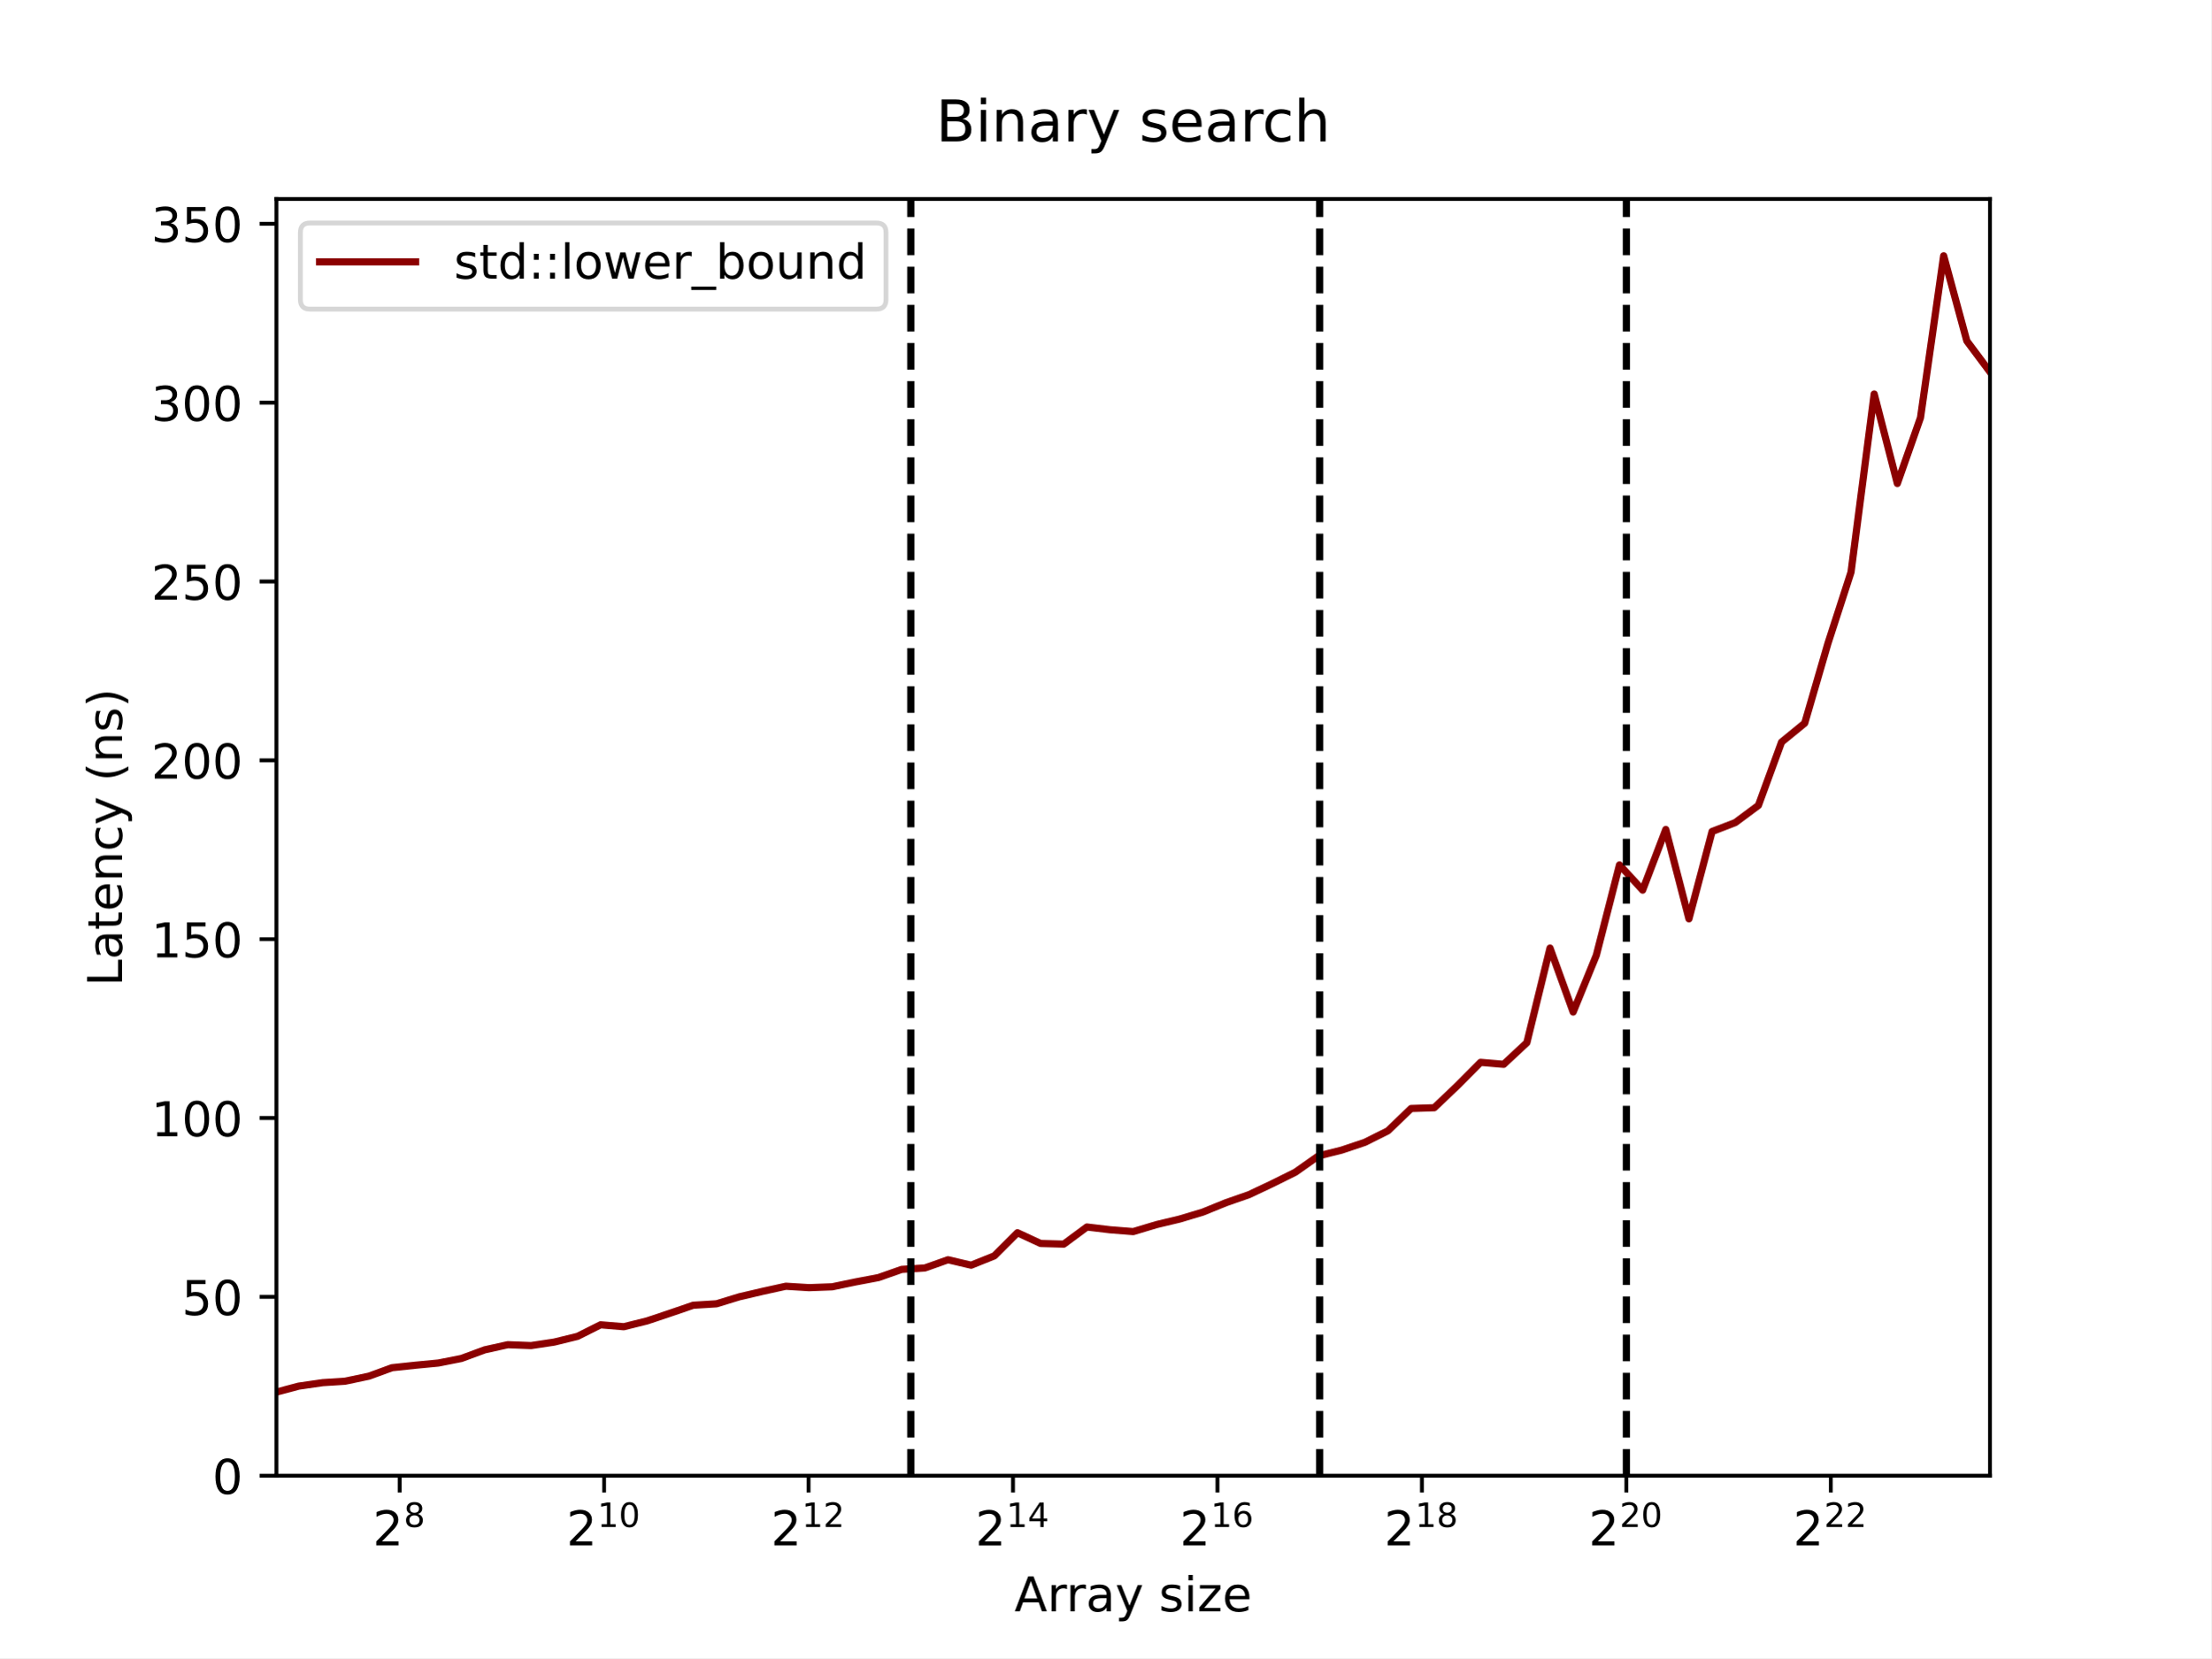
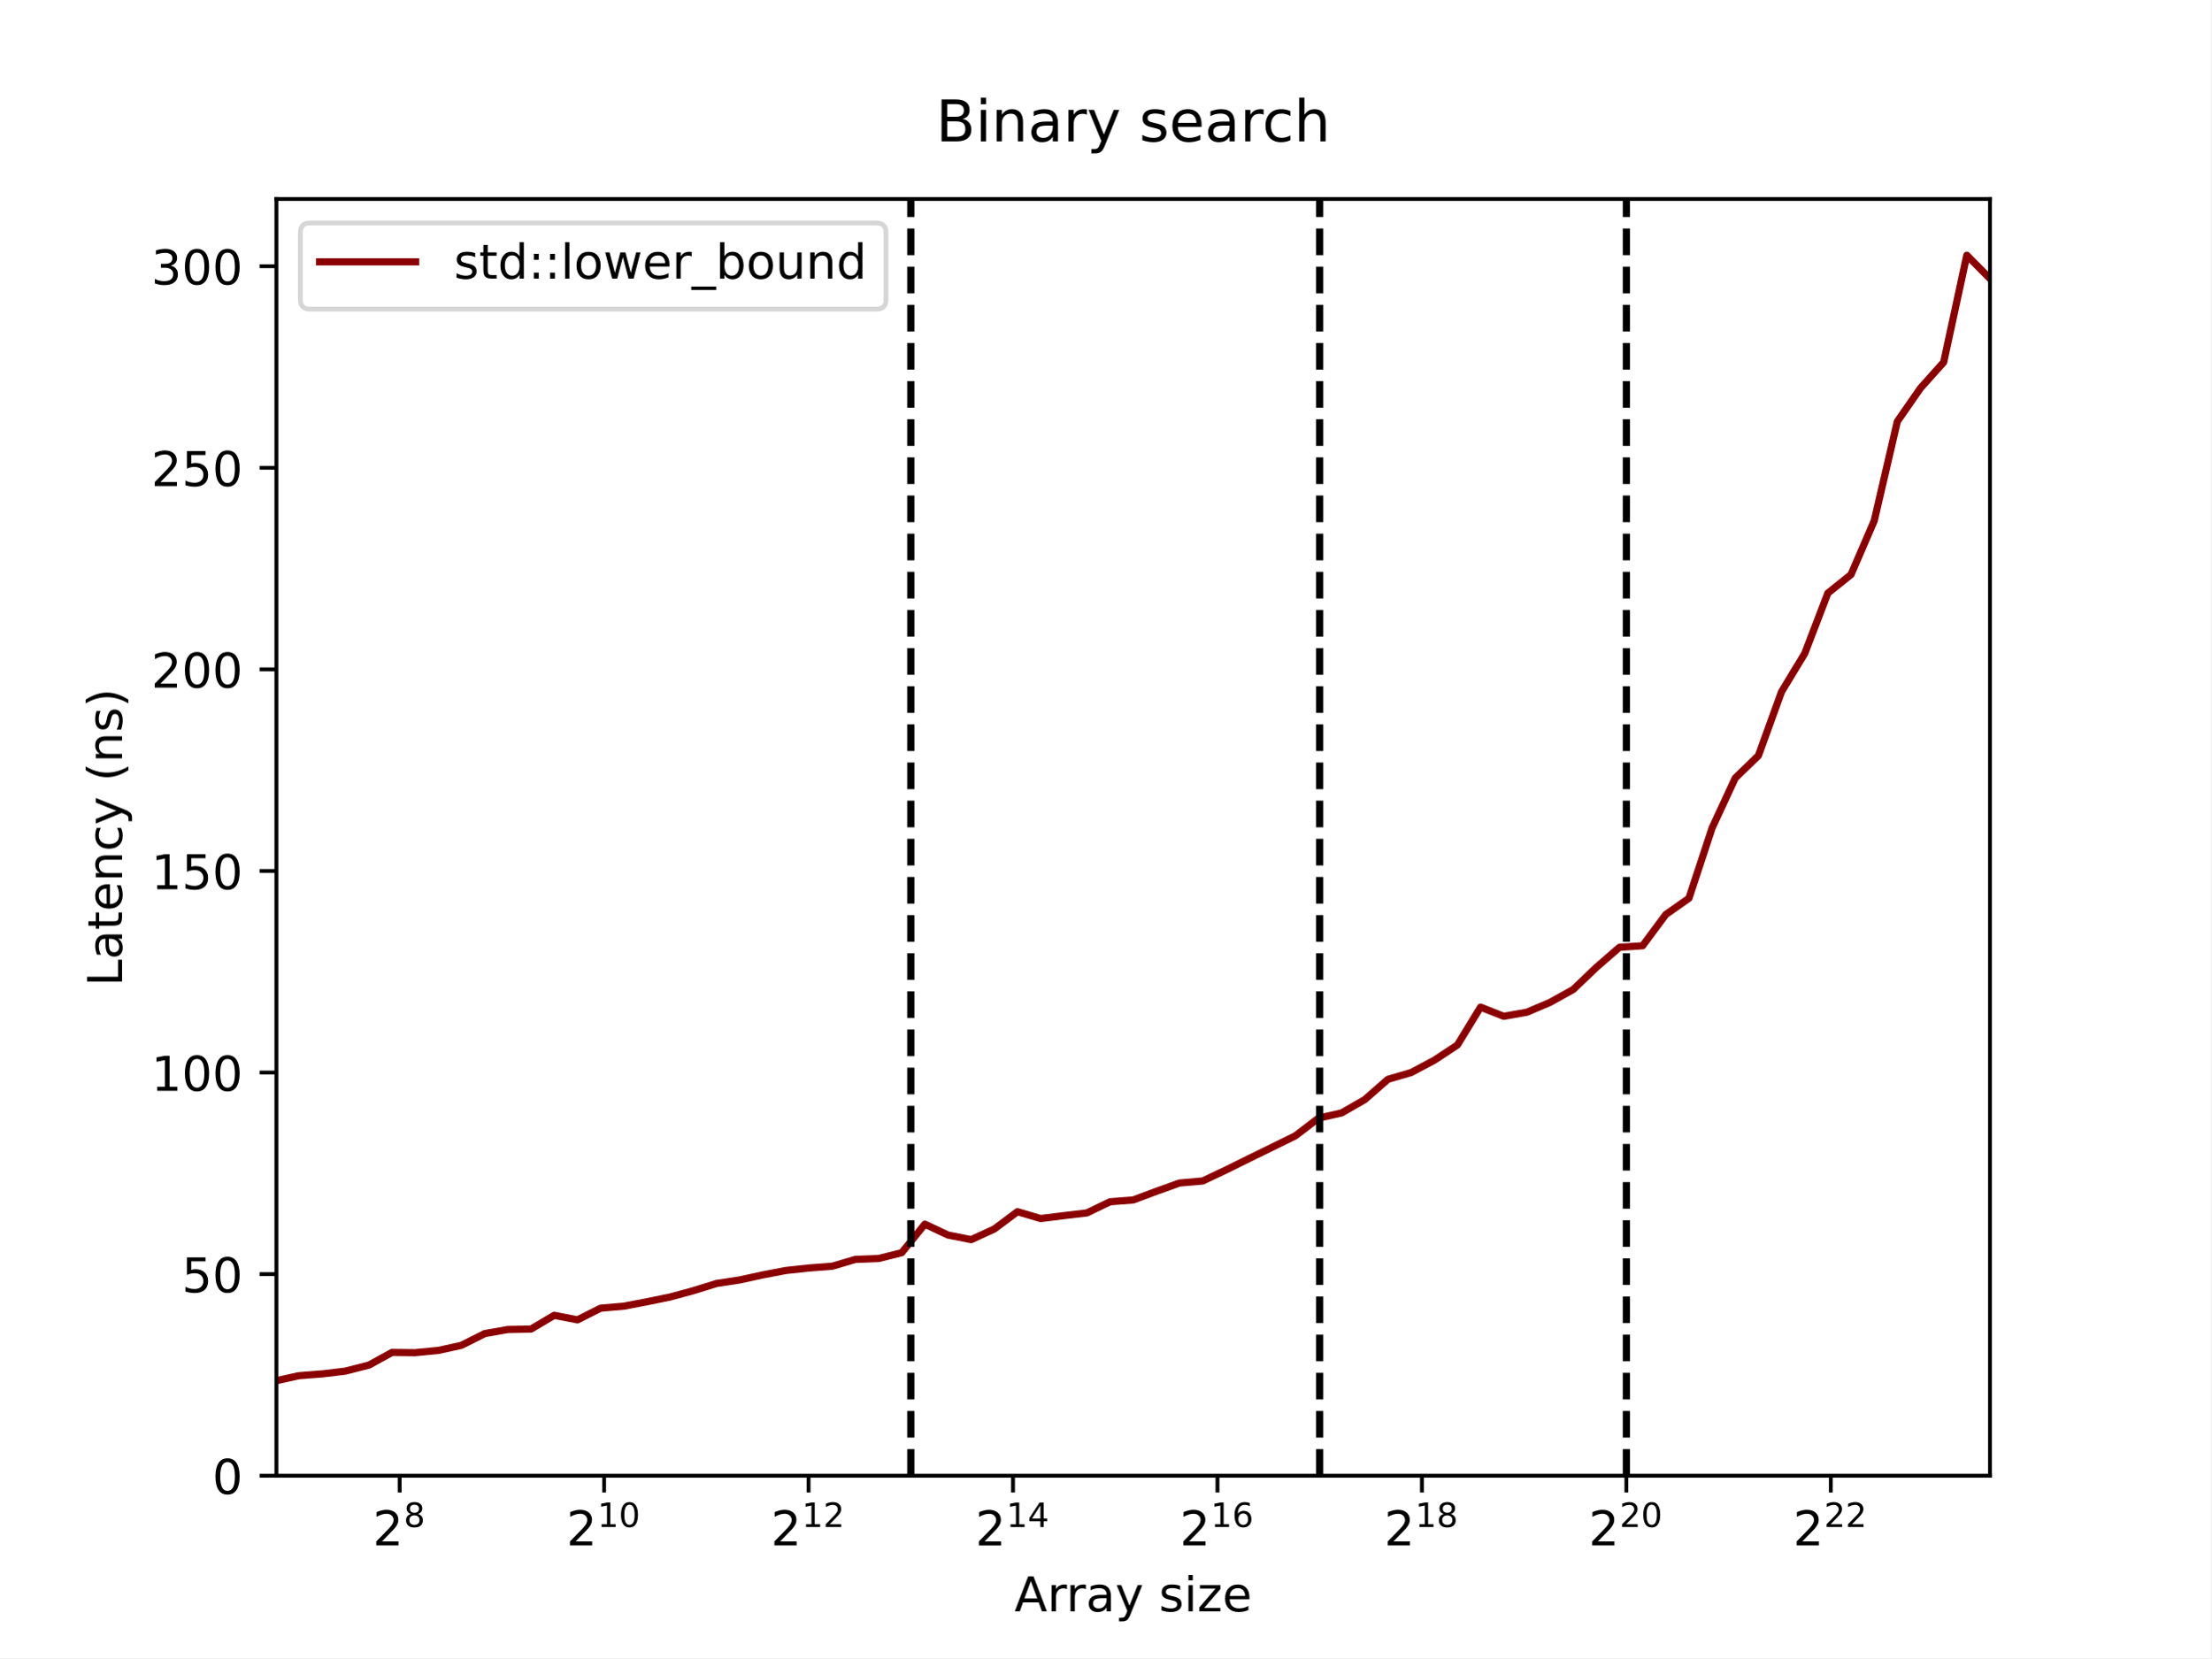
<svg xmlns="http://www.w3.org/2000/svg" xmlns:xlink="http://www.w3.org/1999/xlink" width="460.8pt" height="345.6pt" viewBox="0 0 460.8 345.6" version="1.1">
  <defs>
    <style type="text/css">*{stroke-linejoin: round; stroke-linecap: butt}</style>
  </defs>
  <g id="figure_1">
    <g id="patch_1">
      <path d="M 0 345.6  L 460.8 345.6  L 460.8 0  L 0 0  z " style="fill: #ffffff" />
    </g>
    <g id="axes_1">
      <g id="patch_2">
        <path d="M 57.6 307.584  L 414.72 307.584  L 414.72 41.472  L 57.6 41.472  z " style="fill: #ffffff" />
      </g>
      <g id="matplotlib.axis_1">
        <g id="xtick_1">
          <g id="line2d_1">
            <defs>
-               <path id="mca0e0acc8a" d="M 0 0  L 0 3.5  " style="stroke: #000000; stroke-width: 0.8" />
-             </defs>
-             <g>
-               <use xlink:href="#mca0e0acc8a" x="83.285" y="307.584" style="stroke: #000000; stroke-width: 0.8" />
+               <path id="me4dd663702" d="M 0 0  L 0 3.5  " style="stroke: #000000; stroke-width: 0.8" />
+             </defs>
+             <g>
+               <use xlink:href="#me4dd663702" x="83.285" y="307.584" style="stroke: #000000; stroke-width: 0.8" />
            </g>
          </g>
          <g id="text_1">
            <g transform="translate(77.68465 322.1824) scale(0.1 -0.1)">
              <defs>
                <path id="DejaVuSans-32" d="M 1228 531  L 3431 531  L 3431 0  L 469 0  L 469 531  Q 828 903 1448 1529  Q 2069 2156 2228 2338  Q 2531 2678 2651 2914  Q 2772 3150 2772 3378  Q 2772 3750 2511 3984  Q 2250 4219 1831 4219  Q 1534 4219 1204 4116  Q 875 4013 500 3803  L 500 4441  Q 881 4594 1212 4672  Q 1544 4750 1819 4750  Q 2544 4750 2975 4387  Q 3406 4025 3406 3419  Q 3406 3131 3298 2873  Q 3191 2616 2906 2266  Q 2828 2175 2409 1742  Q 1991 1309 1228 531  z " transform="scale(0.015625)" />
                <path id="DejaVuSans-38" d="M 2034 2216  Q 1584 2216 1326 1975  Q 1069 1734 1069 1313  Q 1069 891 1326 650  Q 1584 409 2034 409  Q 2484 409 2743 651  Q 3003 894 3003 1313  Q 3003 1734 2745 1975  Q 2488 2216 2034 2216  z M 1403 2484  Q 997 2584 770 2862  Q 544 3141 544 3541  Q 544 4100 942 4425  Q 1341 4750 2034 4750  Q 2731 4750 3128 4425  Q 3525 4100 3525 3541  Q 3525 3141 3298 2862  Q 3072 2584 2669 2484  Q 3125 2378 3379 2068  Q 3634 1759 3634 1313  Q 3634 634 3220 271  Q 2806 -91 2034 -91  Q 1263 -91 848 271  Q 434 634 434 1313  Q 434 1759 690 2068  Q 947 2378 1403 2484  z M 1172 3481  Q 1172 3119 1398 2916  Q 1625 2713 2034 2713  Q 2441 2713 2670 2916  Q 2900 3119 2900 3481  Q 2900 3844 2670 4047  Q 2441 4250 2034 4250  Q 1625 4250 1398 4047  Q 1172 3844 1172 3481  z " transform="scale(0.015625)" />
              </defs>
              <use xlink:href="#DejaVuSans-32" transform="translate(0 0.765625)" />
              <use xlink:href="#DejaVuSans-38" transform="translate(64.58008 39.04688) scale(0.7)" />
            </g>
          </g>
        </g>
        <g id="xtick_2">
          <g id="line2d_2">
            <g>
-               <use xlink:href="#mca0e0acc8a" x="125.894" y="307.584" style="stroke: #000000; stroke-width: 0.8" />
+               <use xlink:href="#me4dd663702" x="125.894" y="307.584" style="stroke: #000000; stroke-width: 0.8" />
            </g>
          </g>
          <g id="text_2">
            <g transform="translate(118.0441 322.1824) scale(0.1 -0.1)">
              <defs>
                <path id="DejaVuSans-31" d="M 794 531  L 1825 531  L 1825 4091  L 703 3866  L 703 4441  L 1819 4666  L 2450 4666  L 2450 531  L 3481 531  L 3481 0  L 794 0  L 794 531  z " transform="scale(0.015625)" />
                <path id="DejaVuSans-30" d="M 2034 4250  Q 1547 4250 1301 3770  Q 1056 3291 1056 2328  Q 1056 1369 1301 889  Q 1547 409 2034 409  Q 2525 409 2770 889  Q 3016 1369 3016 2328  Q 3016 3291 2770 3770  Q 2525 4250 2034 4250  z M 2034 4750  Q 2819 4750 3233 4129  Q 3647 3509 3647 2328  Q 3647 1150 3233 529  Q 2819 -91 2034 -91  Q 1250 -91 836 529  Q 422 1150 422 2328  Q 422 3509 836 4129  Q 1250 4750 2034 4750  z " transform="scale(0.015625)" />
              </defs>
              <use xlink:href="#DejaVuSans-32" transform="translate(0 0.765625)" />
              <use xlink:href="#DejaVuSans-31" transform="translate(64.58008 39.04688) scale(0.7)" />
              <use xlink:href="#DejaVuSans-30" transform="translate(109.1162 39.04688) scale(0.7)" />
            </g>
          </g>
        </g>
        <g id="xtick_3">
          <g id="line2d_3">
            <g>
-               <use xlink:href="#mca0e0acc8a" x="168.504" y="307.584" style="stroke: #000000; stroke-width: 0.8" />
+               <use xlink:href="#me4dd663702" x="168.504" y="307.584" style="stroke: #000000; stroke-width: 0.8" />
            </g>
          </g>
          <g id="text_3">
            <g transform="translate(160.6536 322.1824) scale(0.1 -0.1)">
              <use xlink:href="#DejaVuSans-32" transform="translate(0 0.765625)" />
              <use xlink:href="#DejaVuSans-31" transform="translate(64.58008 39.04688) scale(0.7)" />
              <use xlink:href="#DejaVuSans-32" transform="translate(109.1162 39.04688) scale(0.7)" />
            </g>
          </g>
        </g>
        <g id="xtick_4">
          <g id="line2d_4">
            <g>
-               <use xlink:href="#mca0e0acc8a" x="211.113" y="307.584" style="stroke: #000000; stroke-width: 0.8" />
+               <use xlink:href="#me4dd663702" x="211.113" y="307.584" style="stroke: #000000; stroke-width: 0.8" />
            </g>
          </g>
          <g id="text_4">
            <g transform="translate(203.2631 322.1824) scale(0.1 -0.1)">
              <defs>
                <path id="DejaVuSans-34" d="M 2419 4116  L 825 1625  L 2419 1625  L 2419 4116  z M 2253 4666  L 3047 4666  L 3047 1625  L 3713 1625  L 3713 1100  L 3047 1100  L 3047 0  L 2419 0  L 2419 1100  L 313 1100  L 313 1709  L 2253 4666  z " transform="scale(0.015625)" />
              </defs>
              <use xlink:href="#DejaVuSans-32" transform="translate(0 0.684375)" />
              <use xlink:href="#DejaVuSans-31" transform="translate(64.58008 38.96563) scale(0.7)" />
              <use xlink:href="#DejaVuSans-34" transform="translate(109.1162 38.96563) scale(0.7)" />
            </g>
          </g>
        </g>
        <g id="xtick_5">
          <g id="line2d_5">
            <g>
-               <use xlink:href="#mca0e0acc8a" x="253.723" y="307.584" style="stroke: #000000; stroke-width: 0.8" />
+               <use xlink:href="#me4dd663702" x="253.723" y="307.584" style="stroke: #000000; stroke-width: 0.8" />
            </g>
          </g>
          <g id="text_5">
            <g transform="translate(245.8725 322.1824) scale(0.1 -0.1)">
              <defs>
                <path id="DejaVuSans-36" d="M 2113 2584  Q 1688 2584 1439 2293  Q 1191 2003 1191 1497  Q 1191 994 1439 701  Q 1688 409 2113 409  Q 2538 409 2786 701  Q 3034 994 3034 1497  Q 3034 2003 2786 2293  Q 2538 2584 2113 2584  z M 3366 4563  L 3366 3988  Q 3128 4100 2886 4159  Q 2644 4219 2406 4219  Q 1781 4219 1451 3797  Q 1122 3375 1075 2522  Q 1259 2794 1537 2939  Q 1816 3084 2150 3084  Q 2853 3084 3261 2657  Q 3669 2231 3669 1497  Q 3669 778 3244 343  Q 2819 -91 2113 -91  Q 1303 -91 875 529  Q 447 1150 447 2328  Q 447 3434 972 4092  Q 1497 4750 2381 4750  Q 2619 4750 2861 4703  Q 3103 4656 3366 4563  z " transform="scale(0.015625)" />
              </defs>
              <use xlink:href="#DejaVuSans-32" transform="translate(0 0.765625)" />
              <use xlink:href="#DejaVuSans-31" transform="translate(64.58008 39.04688) scale(0.7)" />
              <use xlink:href="#DejaVuSans-36" transform="translate(109.1162 39.04688) scale(0.7)" />
            </g>
          </g>
        </g>
        <g id="xtick_6">
          <g id="line2d_6">
            <g>
-               <use xlink:href="#mca0e0acc8a" x="296.332" y="307.584" style="stroke: #000000; stroke-width: 0.8" />
+               <use xlink:href="#me4dd663702" x="296.332" y="307.584" style="stroke: #000000; stroke-width: 0.8" />
            </g>
          </g>
          <g id="text_6">
            <g transform="translate(288.482 322.1824) scale(0.1 -0.1)">
              <use xlink:href="#DejaVuSans-32" transform="translate(0 0.765625)" />
              <use xlink:href="#DejaVuSans-31" transform="translate(64.58008 39.04688) scale(0.7)" />
              <use xlink:href="#DejaVuSans-38" transform="translate(109.1162 39.04688) scale(0.7)" />
            </g>
          </g>
        </g>
        <g id="xtick_7">
          <g id="line2d_7">
            <g>
-               <use xlink:href="#mca0e0acc8a" x="338.941" y="307.584" style="stroke: #000000; stroke-width: 0.8" />
+               <use xlink:href="#me4dd663702" x="338.941" y="307.584" style="stroke: #000000; stroke-width: 0.8" />
            </g>
          </g>
          <g id="text_7">
            <g transform="translate(331.0915 322.1824) scale(0.1 -0.1)">
              <use xlink:href="#DejaVuSans-32" transform="translate(0 0.765625)" />
              <use xlink:href="#DejaVuSans-32" transform="translate(64.58008 39.04688) scale(0.7)" />
              <use xlink:href="#DejaVuSans-30" transform="translate(109.1162 39.04688) scale(0.7)" />
            </g>
          </g>
        </g>
        <g id="xtick_8">
          <g id="line2d_8">
            <g>
-               <use xlink:href="#mca0e0acc8a" x="381.551" y="307.584" style="stroke: #000000; stroke-width: 0.8" />
+               <use xlink:href="#me4dd663702" x="381.551" y="307.584" style="stroke: #000000; stroke-width: 0.8" />
            </g>
          </g>
          <g id="text_8">
            <g transform="translate(373.7009 322.1824) scale(0.1 -0.1)">
              <use xlink:href="#DejaVuSans-32" transform="translate(0 0.765625)" />
              <use xlink:href="#DejaVuSans-32" transform="translate(64.58008 39.04688) scale(0.7)" />
              <use xlink:href="#DejaVuSans-32" transform="translate(109.1162 39.04688) scale(0.7)" />
            </g>
          </g>
        </g>
        <g id="text_9">
          <g transform="translate(211.4092 335.8606) scale(0.1 -0.1)">
            <defs>
              <path id="DejaVuSans-41" d="M 2188 4044  L 1331 1722  L 3047 1722  L 2188 4044  z M 1831 4666  L 2547 4666  L 4325 0  L 3669 0  L 3244 1197  L 1141 1197  L 716 0  L 50 0  L 1831 4666  z " transform="scale(0.015625)" />
              <path id="DejaVuSans-72" d="M 2631 2963  Q 2534 3019 2420 3045  Q 2306 3072 2169 3072  Q 1681 3072 1420 2755  Q 1159 2438 1159 1844  L 1159 0  L 581 0  L 581 3500  L 1159 3500  L 1159 2956  Q 1341 3275 1631 3429  Q 1922 3584 2338 3584  Q 2397 3584 2469 3576  Q 2541 3569 2628 3553  L 2631 2963  z " transform="scale(0.015625)" />
              <path id="DejaVuSans-61" d="M 2194 1759  Q 1497 1759 1228 1600  Q 959 1441 959 1056  Q 959 750 1161 570  Q 1363 391 1709 391  Q 2188 391 2477 730  Q 2766 1069 2766 1631  L 2766 1759  L 2194 1759  z M 3341 1997  L 3341 0  L 2766 0  L 2766 531  Q 2569 213 2275 61  Q 1981 -91 1556 -91  Q 1019 -91 701 211  Q 384 513 384 1019  Q 384 1609 779 1909  Q 1175 2209 1959 2209  L 2766 2209  L 2766 2266  Q 2766 2663 2505 2880  Q 2244 3097 1772 3097  Q 1472 3097 1187 3025  Q 903 2953 641 2809  L 641 3341  Q 956 3463 1253 3523  Q 1550 3584 1831 3584  Q 2591 3584 2966 3190  Q 3341 2797 3341 1997  z " transform="scale(0.015625)" />
              <path id="DejaVuSans-79" d="M 2059 -325  Q 1816 -950 1584 -1140  Q 1353 -1331 966 -1331  L 506 -1331  L 506 -850  L 844 -850  Q 1081 -850 1212 -737  Q 1344 -625 1503 -206  L 1606 56  L 191 3500  L 800 3500  L 1894 763  L 2988 3500  L 3597 3500  L 2059 -325  z " transform="scale(0.015625)" />
              <path id="DejaVuSans-20" transform="scale(0.015625)" />
              <path id="DejaVuSans-73" d="M 2834 3397  L 2834 2853  Q 2591 2978 2328 3040  Q 2066 3103 1784 3103  Q 1356 3103 1142 2972  Q 928 2841 928 2578  Q 928 2378 1081 2264  Q 1234 2150 1697 2047  L 1894 2003  Q 2506 1872 2764 1633  Q 3022 1394 3022 966  Q 3022 478 2636 193  Q 2250 -91 1575 -91  Q 1294 -91 989 -36  Q 684 19 347 128  L 347 722  Q 666 556 975 473  Q 1284 391 1588 391  Q 1994 391 2212 530  Q 2431 669 2431 922  Q 2431 1156 2273 1281  Q 2116 1406 1581 1522  L 1381 1569  Q 847 1681 609 1914  Q 372 2147 372 2553  Q 372 3047 722 3315  Q 1072 3584 1716 3584  Q 2034 3584 2315 3537  Q 2597 3491 2834 3397  z " transform="scale(0.015625)" />
              <path id="DejaVuSans-69" d="M 603 3500  L 1178 3500  L 1178 0  L 603 0  L 603 3500  z M 603 4863  L 1178 4863  L 1178 4134  L 603 4134  L 603 4863  z " transform="scale(0.015625)" />
              <path id="DejaVuSans-7a" d="M 353 3500  L 3084 3500  L 3084 2975  L 922 459  L 3084 459  L 3084 0  L 275 0  L 275 525  L 2438 3041  L 353 3041  L 353 3500  z " transform="scale(0.015625)" />
              <path id="DejaVuSans-65" d="M 3597 1894  L 3597 1613  L 953 1613  Q 991 1019 1311 708  Q 1631 397 2203 397  Q 2534 397 2845 478  Q 3156 559 3463 722  L 3463 178  Q 3153 47 2828 -22  Q 2503 -91 2169 -91  Q 1331 -91 842 396  Q 353 884 353 1716  Q 353 2575 817 3079  Q 1281 3584 2069 3584  Q 2775 3584 3186 3129  Q 3597 2675 3597 1894  z M 3022 2063  Q 3016 2534 2758 2815  Q 2500 3097 2075 3097  Q 1594 3097 1305 2825  Q 1016 2553 972 2059  L 3022 2063  z " transform="scale(0.015625)" />
            </defs>
            <use xlink:href="#DejaVuSans-41" />
            <use xlink:href="#DejaVuSans-72" x="68.408" />
            <use xlink:href="#DejaVuSans-72" x="107.771" />
            <use xlink:href="#DejaVuSans-61" x="148.885" />
            <use xlink:href="#DejaVuSans-79" x="210.164" />
            <use xlink:href="#DejaVuSans-20" x="269.344" />
            <use xlink:href="#DejaVuSans-73" x="301.131" />
            <use xlink:href="#DejaVuSans-69" x="353.23" />
            <use xlink:href="#DejaVuSans-7a" x="381.014" />
            <use xlink:href="#DejaVuSans-65" x="433.504" />
          </g>
        </g>
      </g>
      <g id="matplotlib.axis_2">
        <g id="ytick_1">
          <g id="line2d_9">
            <defs>
-               <path id="m6577e44891" d="M 0 0  L -3.5 0  " style="stroke: #000000; stroke-width: 0.8" />
-             </defs>
-             <g>
-               <use xlink:href="#m6577e44891" x="57.6" y="307.584" style="stroke: #000000; stroke-width: 0.8" />
+               <path id="meda873da86" d="M 0 0  L -3.5 0  " style="stroke: #000000; stroke-width: 0.8" />
+             </defs>
+             <g>
+               <use xlink:href="#meda873da86" x="57.6" y="307.584" style="stroke: #000000; stroke-width: 0.8" />
            </g>
          </g>
          <g id="text_10">
            <g transform="translate(44.2375 311.3832) scale(0.1 -0.1)">
              <use xlink:href="#DejaVuSans-30" />
            </g>
          </g>
        </g>
        <g id="ytick_2">
          <g id="line2d_10">
            <g>
-               <use xlink:href="#m6577e44891" x="57.6" y="270.307" style="stroke: #000000; stroke-width: 0.8" />
+               <use xlink:href="#meda873da86" x="57.6" y="265.568" style="stroke: #000000; stroke-width: 0.8" />
            </g>
          </g>
          <g id="text_11">
-             <g transform="translate(37.875 274.1057) scale(0.1 -0.1)">
+             <g transform="translate(37.875 269.367) scale(0.1 -0.1)">
              <defs>
                <path id="DejaVuSans-35" d="M 691 4666  L 3169 4666  L 3169 4134  L 1269 4134  L 1269 2991  Q 1406 3038 1543 3061  Q 1681 3084 1819 3084  Q 2600 3084 3056 2656  Q 3513 2228 3513 1497  Q 3513 744 3044 326  Q 2575 -91 1722 -91  Q 1428 -91 1123 -41  Q 819 9 494 109  L 494 744  Q 775 591 1075 516  Q 1375 441 1709 441  Q 2250 441 2565 725  Q 2881 1009 2881 1497  Q 2881 1984 2565 2268  Q 2250 2553 1709 2553  Q 1456 2553 1204 2497  Q 953 2441 691 2322  L 691 4666  z " transform="scale(0.015625)" />
              </defs>
              <use xlink:href="#DejaVuSans-35" />
              <use xlink:href="#DejaVuSans-30" x="63.623" />
            </g>
          </g>
        </g>
        <g id="ytick_3">
          <g id="line2d_11">
            <g>
-               <use xlink:href="#m6577e44891" x="57.6" y="233.029" style="stroke: #000000; stroke-width: 0.8" />
+               <use xlink:href="#meda873da86" x="57.6" y="223.552" style="stroke: #000000; stroke-width: 0.8" />
            </g>
          </g>
          <g id="text_12">
-             <g transform="translate(31.5125 236.8283) scale(0.1 -0.1)">
+             <g transform="translate(31.5125 227.3509) scale(0.1 -0.1)">
              <use xlink:href="#DejaVuSans-31" />
              <use xlink:href="#DejaVuSans-30" x="63.623" />
              <use xlink:href="#DejaVuSans-30" x="127.246" />
            </g>
          </g>
        </g>
        <g id="ytick_4">
          <g id="line2d_12">
            <g>
-               <use xlink:href="#m6577e44891" x="57.6" y="195.752" style="stroke: #000000; stroke-width: 0.8" />
+               <use xlink:href="#meda873da86" x="57.6" y="181.535" style="stroke: #000000; stroke-width: 0.8" />
            </g>
          </g>
          <g id="text_13">
-             <g transform="translate(31.5125 199.5508) scale(0.1 -0.1)">
+             <g transform="translate(31.5125 185.3347) scale(0.1 -0.1)">
              <use xlink:href="#DejaVuSans-31" />
              <use xlink:href="#DejaVuSans-35" x="63.623" />
              <use xlink:href="#DejaVuSans-30" x="127.246" />
            </g>
          </g>
        </g>
        <g id="ytick_5">
          <g id="line2d_13">
            <g>
-               <use xlink:href="#m6577e44891" x="57.6" y="158.474" style="stroke: #000000; stroke-width: 0.8" />
+               <use xlink:href="#meda873da86" x="57.6" y="139.519" style="stroke: #000000; stroke-width: 0.8" />
            </g>
          </g>
          <g id="text_14">
-             <g transform="translate(31.5125 162.2733) scale(0.1 -0.1)">
+             <g transform="translate(31.5125 143.3185) scale(0.1 -0.1)">
              <use xlink:href="#DejaVuSans-32" />
              <use xlink:href="#DejaVuSans-30" x="63.623" />
              <use xlink:href="#DejaVuSans-30" x="127.246" />
            </g>
          </g>
        </g>
        <g id="ytick_6">
          <g id="line2d_14">
            <g>
-               <use xlink:href="#m6577e44891" x="57.6" y="121.197" style="stroke: #000000; stroke-width: 0.8" />
+               <use xlink:href="#meda873da86" x="57.6" y="97.503" style="stroke: #000000; stroke-width: 0.8" />
            </g>
          </g>
          <g id="text_15">
-             <g transform="translate(31.5125 124.9958) scale(0.1 -0.1)">
+             <g transform="translate(31.5125 101.3023) scale(0.1 -0.1)">
              <use xlink:href="#DejaVuSans-32" />
              <use xlink:href="#DejaVuSans-35" x="63.623" />
              <use xlink:href="#DejaVuSans-30" x="127.246" />
            </g>
          </g>
        </g>
        <g id="ytick_7">
          <g id="line2d_15">
            <g>
-               <use xlink:href="#m6577e44891" x="57.6" y="83.919" style="stroke: #000000; stroke-width: 0.8" />
+               <use xlink:href="#meda873da86" x="57.6" y="55.487" style="stroke: #000000; stroke-width: 0.8" />
            </g>
          </g>
          <g id="text_16">
-             <g transform="translate(31.5125 87.71834) scale(0.1 -0.1)">
+             <g transform="translate(31.5125 59.28614) scale(0.1 -0.1)">
              <defs>
                <path id="DejaVuSans-33" d="M 2597 2516  Q 3050 2419 3304 2112  Q 3559 1806 3559 1356  Q 3559 666 3084 287  Q 2609 -91 1734 -91  Q 1441 -91 1130 -33  Q 819 25 488 141  L 488 750  Q 750 597 1062 519  Q 1375 441 1716 441  Q 2309 441 2620 675  Q 2931 909 2931 1356  Q 2931 1769 2642 2001  Q 2353 2234 1838 2234  L 1294 2234  L 1294 2753  L 1863 2753  Q 2328 2753 2575 2939  Q 2822 3125 2822 3475  Q 2822 3834 2567 4026  Q 2313 4219 1838 4219  Q 1578 4219 1281 4162  Q 984 4106 628 3988  L 628 4550  Q 988 4650 1302 4700  Q 1616 4750 1894 4750  Q 2613 4750 3031 4423  Q 3450 4097 3450 3541  Q 3450 3153 3228 2886  Q 3006 2619 2597 2516  z " transform="scale(0.015625)" />
              </defs>
              <use xlink:href="#DejaVuSans-33" />
              <use xlink:href="#DejaVuSans-30" x="63.623" />
              <use xlink:href="#DejaVuSans-30" x="127.246" />
            </g>
          </g>
        </g>
-         <g id="ytick_8">
-           <g id="line2d_16">
-             <g>
-               <use xlink:href="#m6577e44891" x="57.6" y="46.642" style="stroke: #000000; stroke-width: 0.8" />
-             </g>
-           </g>
-           <g id="text_17">
-             <g transform="translate(31.5125 50.44086) scale(0.1 -0.1)">
-               <use xlink:href="#DejaVuSans-33" />
-               <use xlink:href="#DejaVuSans-35" x="63.623" />
-               <use xlink:href="#DejaVuSans-30" x="127.246" />
-             </g>
-           </g>
-         </g>
-         <g id="text_18">
+         <g id="text_17">
          <g transform="translate(25.43281 205.5561) rotate(-90) scale(0.1 -0.1)">
            <defs>
              <path id="DejaVuSans-4c" d="M 628 4666  L 1259 4666  L 1259 531  L 3531 531  L 3531 0  L 628 0  L 628 4666  z " transform="scale(0.015625)" />
              <path id="DejaVuSans-74" d="M 1172 4494  L 1172 3500  L 2356 3500  L 2356 3053  L 1172 3053  L 1172 1153  Q 1172 725 1289 603  Q 1406 481 1766 481  L 2356 481  L 2356 0  L 1766 0  Q 1100 0 847 248  Q 594 497 594 1153  L 594 3053  L 172 3053  L 172 3500  L 594 3500  L 594 4494  L 1172 4494  z " transform="scale(0.015625)" />
              <path id="DejaVuSans-6e" d="M 3513 2113  L 3513 0  L 2938 0  L 2938 2094  Q 2938 2591 2744 2837  Q 2550 3084 2163 3084  Q 1697 3084 1428 2787  Q 1159 2491 1159 1978  L 1159 0  L 581 0  L 581 3500  L 1159 3500  L 1159 2956  Q 1366 3272 1645 3428  Q 1925 3584 2291 3584  Q 2894 3584 3203 3211  Q 3513 2838 3513 2113  z " transform="scale(0.015625)" />
              <path id="DejaVuSans-63" d="M 3122 3366  L 3122 2828  Q 2878 2963 2633 3030  Q 2388 3097 2138 3097  Q 1578 3097 1268 2742  Q 959 2388 959 1747  Q 959 1106 1268 751  Q 1578 397 2138 397  Q 2388 397 2633 464  Q 2878 531 3122 666  L 3122 134  Q 2881 22 2623 -34  Q 2366 -91 2075 -91  Q 1284 -91 818 406  Q 353 903 353 1747  Q 353 2603 823 3093  Q 1294 3584 2113 3584  Q 2378 3584 2631 3529  Q 2884 3475 3122 3366  z " transform="scale(0.015625)" />
              <path id="DejaVuSans-28" d="M 1984 4856  Q 1566 4138 1362 3434  Q 1159 2731 1159 2009  Q 1159 1288 1364 580  Q 1569 -128 1984 -844  L 1484 -844  Q 1016 -109 783 600  Q 550 1309 550 2009  Q 550 2706 781 3412  Q 1013 4119 1484 4856  L 1984 4856  z " transform="scale(0.015625)" />
              <path id="DejaVuSans-29" d="M 513 4856  L 1013 4856  Q 1481 4119 1714 3412  Q 1947 2706 1947 2009  Q 1947 1309 1714 600  Q 1481 -109 1013 -844  L 513 -844  Q 928 -128 1133 580  Q 1338 1288 1338 2009  Q 1338 2731 1133 3434  Q 928 4138 513 4856  z " transform="scale(0.015625)" />
            </defs>
            <use xlink:href="#DejaVuSans-4c" />
            <use xlink:href="#DejaVuSans-61" x="55.713" />
            <use xlink:href="#DejaVuSans-74" x="116.992" />
            <use xlink:href="#DejaVuSans-65" x="156.201" />
            <use xlink:href="#DejaVuSans-6e" x="217.725" />
            <use xlink:href="#DejaVuSans-63" x="281.104" />
            <use xlink:href="#DejaVuSans-79" x="336.084" />
            <use xlink:href="#DejaVuSans-20" x="395.264" />
            <use xlink:href="#DejaVuSans-28" x="427.051" />
            <use xlink:href="#DejaVuSans-6e" x="466.064" />
            <use xlink:href="#DejaVuSans-73" x="529.443" />
            <use xlink:href="#DejaVuSans-29" x="581.543" />
          </g>
        </g>
      </g>
+       <g id="line2d_16">
+         <path d="M 57.6 287.786  L 62.219 286.752  L 67.262 286.357  L 71.942 285.794  L 76.903 284.526  L 81.683 281.895  L 86.475 281.946  L 91.367 281.467  L 96.145 280.416  L 101.029 277.963  L 105.825 277.114  L 110.67 277.021  L 115.492 274.156  L 120.35 275.105  L 125.165 272.669  L 129.991 272.257  L 134.819 271.332  L 139.65 270.341  L 144.47 269.03  L 149.301 267.526  L 154.129 266.786  L 158.953 265.736  L 163.776 264.812  L 168.608 264.291  L 173.43 263.929  L 178.259 262.501  L 183.083 262.316  L 187.909 261.114  L 192.737 255.156  L 197.563 257.425  L 202.388 258.383  L 207.214 256.165  L 212.039 252.56  L 216.865 253.98  L 221.692 253.383  L 226.517 252.812  L 231.343 250.484  L 236.169 250.114  L 240.995 248.308  L 245.82 246.577  L 250.646 246.156  L 255.471 243.871  L 260.297 241.484  L 265.123 239.123  L 269.949 236.753  L 274.774 233.056  L 279.6 231.972  L 284.426 229.19  L 289.252 224.963  L 294.077 223.56  L 298.903 220.997  L 303.729 217.812  L 308.555 209.922  L 313.38 211.829  L 318.206 210.98  L 323.032 208.93  L 327.857 206.249  L 332.683 201.636  L 337.509 197.443  L 342.334 197.123  L 347.16 190.611  L 351.986 187.224  L 356.812 172.569  L 361.637 162.166  L 366.463 157.494  L 371.289 144.166  L 376.114 136.208  L 380.94 123.62  L 385.766 119.746  L 390.591 108.562  L 395.417 87.839  L 400.243 80.89  L 405.069 75.495  L 409.894 53.201  L 414.72 58.075  " clip-path="url(#pf92a1a35a0)" style="fill: none; stroke: #8b0000; stroke-width: 1.5; stroke-linecap: square" />
+       </g>
      <g id="line2d_17">
-         <path d="M 57.6 290.161  L 62.219 288.923  L 67.262 288.192  L 71.942 287.887  L 76.903 286.835  L 81.683 285.083  L 86.475 284.569  L 91.367 284.099  L 96.145 283.152  L 101.029 281.348  L 105.825 280.282  L 110.67 280.468  L 115.492 279.738  L 120.35 278.545  L 125.165 276.129  L 129.991 276.532  L 134.819 275.332  L 139.65 273.714  L 144.47 272.059  L 149.301 271.76  L 154.129 270.284  L 158.953 269.158  L 163.776 268.092  L 168.608 268.39  L 173.43 268.212  L 178.259 267.205  L 183.083 266.288  L 187.909 264.588  L 192.737 264.29  L 197.563 262.575  L 202.388 263.708  L 207.214 261.77  L 212.039 256.946  L 216.865 259.183  L 221.692 259.317  L 226.517 255.746  L 231.343 256.327  L 236.169 256.708  L 240.995 255.254  L 245.82 254.098  L 250.646 252.652  L 255.471 250.691  L 260.297 249.006  L 265.123 246.725  L 269.949 244.332  L 274.774 240.932  L 279.6 239.724  L 284.426 238.106  L 289.252 235.698  L 294.077 231.046  L 298.903 230.889  L 303.729 226.289  L 308.555 221.428  L 313.38 221.831  L 318.206 217.328  L 323.032 197.608  L 327.857 210.938  L 332.683 199.107  L 337.509 180.274  L 342.334 185.53  L 347.16 172.893  L 351.986 191.509  L 356.812 173.303  L 361.637 171.454  L 366.463 167.868  L 371.289 154.672  L 376.114 150.728  L 380.94 134.147  L 385.766 119.243  L 390.591 82.122  L 395.417 100.769  L 400.243 87.05  L 405.069 53.314  L 409.894 71.058  L 414.72 77.515  " clip-path="url(#p1d30dd565e)" style="fill: none; stroke: #8b0000; stroke-width: 1.5; stroke-linecap: square" />
+         <path d="M 189.808 307.584  L 189.808 41.472  " clip-path="url(#pf92a1a35a0)" style="fill: none; stroke-dasharray: 5.55,2.4; stroke-dashoffset: 0; stroke: #000000; stroke-width: 1.5" />
      </g>
      <g id="line2d_18">
-         <path d="M 189.808 307.584  L 189.808 41.472  " clip-path="url(#p1d30dd565e)" style="fill: none; stroke-dasharray: 5.55,2.4; stroke-dashoffset: 0; stroke: #000000; stroke-width: 1.5" />
+         <path d="M 275.027 307.584  L 275.027 41.472  " clip-path="url(#pf92a1a35a0)" style="fill: none; stroke-dasharray: 5.55,2.4; stroke-dashoffset: 0; stroke: #000000; stroke-width: 1.5" />
      </g>
      <g id="line2d_19">
-         <path d="M 275.027 307.584  L 275.027 41.472  " clip-path="url(#p1d30dd565e)" style="fill: none; stroke-dasharray: 5.55,2.4; stroke-dashoffset: 0; stroke: #000000; stroke-width: 1.5" />
-       </g>
-       <g id="line2d_20">
-         <path d="M 338.941 307.584  L 338.941 41.472  " clip-path="url(#p1d30dd565e)" style="fill: none; stroke-dasharray: 5.55,2.4; stroke-dashoffset: 0; stroke: #000000; stroke-width: 1.5" />
+         <path d="M 338.941 307.584  L 338.941 41.472  " clip-path="url(#pf92a1a35a0)" style="fill: none; stroke-dasharray: 5.55,2.4; stroke-dashoffset: 0; stroke: #000000; stroke-width: 1.5" />
      </g>
      <g id="patch_3">
        <path d="M 57.6 307.584  L 57.6 41.472  " style="fill: none; stroke: #000000; stroke-width: 0.8; stroke-linejoin: miter; stroke-linecap: square" />
      </g>
      <g id="patch_4">
        <path d="M 414.72 307.584  L 414.72 41.472  " style="fill: none; stroke: #000000; stroke-width: 0.8; stroke-linejoin: miter; stroke-linecap: square" />
      </g>
      <g id="patch_5">
        <path d="M 57.6 307.584  L 414.72 307.584  " style="fill: none; stroke: #000000; stroke-width: 0.8; stroke-linejoin: miter; stroke-linecap: square" />
      </g>
      <g id="patch_6">
        <path d="M 57.6 41.472  L 414.72 41.472  " style="fill: none; stroke: #000000; stroke-width: 0.8; stroke-linejoin: miter; stroke-linecap: square" />
      </g>
-       <g id="text_19">
+       <g id="text_18">
        <g transform="translate(195.045 29.472) scale(0.12 -0.12)">
          <defs>
            <path id="DejaVuSans-42" d="M 1259 2228  L 1259 519  L 2272 519  Q 2781 519 3026 730  Q 3272 941 3272 1375  Q 3272 1813 3026 2020  Q 2781 2228 2272 2228  L 1259 2228  z M 1259 4147  L 1259 2741  L 2194 2741  Q 2656 2741 2882 2914  Q 3109 3088 3109 3444  Q 3109 3797 2882 3972  Q 2656 4147 2194 4147  L 1259 4147  z M 628 4666  L 2241 4666  Q 2963 4666 3353 4366  Q 3744 4066 3744 3513  Q 3744 3084 3544 2831  Q 3344 2578 2956 2516  Q 3422 2416 3680 2098  Q 3938 1781 3938 1306  Q 3938 681 3513 340  Q 3088 0 2303 0  L 628 0  L 628 4666  z " transform="scale(0.015625)" />
            <path id="DejaVuSans-68" d="M 3513 2113  L 3513 0  L 2938 0  L 2938 2094  Q 2938 2591 2744 2837  Q 2550 3084 2163 3084  Q 1697 3084 1428 2787  Q 1159 2491 1159 1978  L 1159 0  L 581 0  L 581 4863  L 1159 4863  L 1159 2956  Q 1366 3272 1645 3428  Q 1925 3584 2291 3584  Q 2894 3584 3203 3211  Q 3513 2838 3513 2113  z " transform="scale(0.015625)" />
          </defs>
          <use xlink:href="#DejaVuSans-42" />
          <use xlink:href="#DejaVuSans-69" x="68.604" />
          <use xlink:href="#DejaVuSans-6e" x="96.387" />
          <use xlink:href="#DejaVuSans-61" x="159.766" />
          <use xlink:href="#DejaVuSans-72" x="221.045" />
          <use xlink:href="#DejaVuSans-79" x="262.158" />
          <use xlink:href="#DejaVuSans-20" x="321.338" />
          <use xlink:href="#DejaVuSans-73" x="353.125" />
          <use xlink:href="#DejaVuSans-65" x="405.225" />
          <use xlink:href="#DejaVuSans-61" x="466.748" />
          <use xlink:href="#DejaVuSans-72" x="528.027" />
          <use xlink:href="#DejaVuSans-63" x="566.891" />
          <use xlink:href="#DejaVuSans-68" x="621.871" />
        </g>
      </g>
      <g id="legend_1">
        <g id="patch_7">
          <path d="M 64.6 64.428  L 182.645 64.428  Q 184.645 64.428 184.645 62.428  L 184.645 48.472  Q 184.645 46.472 182.645 46.472  L 64.6 46.472  Q 62.6 46.472 62.6 48.472  L 62.6 62.428  Q 62.6 64.428 64.6 64.428  z " style="fill: #ffffff; opacity: 0.8; stroke: #cccccc; stroke-linejoin: miter" />
        </g>
-         <g id="line2d_21">
+         <g id="line2d_20">
          <path d="M 66.6 54.57  L 76.6 54.57  L 86.6 54.57  " style="fill: none; stroke: #8b0000; stroke-width: 1.5; stroke-linecap: square" />
        </g>
-         <g id="text_20">
+         <g id="text_19">
          <g transform="translate(94.6 58.07044) scale(0.1 -0.1)">
            <defs>
              <path id="DejaVuSans-64" d="M 2906 2969  L 2906 4863  L 3481 4863  L 3481 0  L 2906 0  L 2906 525  Q 2725 213 2448 61  Q 2172 -91 1784 -91  Q 1150 -91 751 415  Q 353 922 353 1747  Q 353 2572 751 3078  Q 1150 3584 1784 3584  Q 2172 3584 2448 3432  Q 2725 3281 2906 2969  z M 947 1747  Q 947 1113 1208 752  Q 1469 391 1925 391  Q 2381 391 2643 752  Q 2906 1113 2906 1747  Q 2906 2381 2643 2742  Q 2381 3103 1925 3103  Q 1469 3103 1208 2742  Q 947 2381 947 1747  z " transform="scale(0.015625)" />
              <path id="DejaVuSans-3a" d="M 750 794  L 1409 794  L 1409 0  L 750 0  L 750 794  z M 750 3309  L 1409 3309  L 1409 2516  L 750 2516  L 750 3309  z " transform="scale(0.015625)" />
              <path id="DejaVuSans-6c" d="M 603 4863  L 1178 4863  L 1178 0  L 603 0  L 603 4863  z " transform="scale(0.015625)" />
              <path id="DejaVuSans-6f" d="M 1959 3097  Q 1497 3097 1228 2736  Q 959 2375 959 1747  Q 959 1119 1226 758  Q 1494 397 1959 397  Q 2419 397 2687 759  Q 2956 1122 2956 1747  Q 2956 2369 2687 2733  Q 2419 3097 1959 3097  z M 1959 3584  Q 2709 3584 3137 3096  Q 3566 2609 3566 1747  Q 3566 888 3137 398  Q 2709 -91 1959 -91  Q 1206 -91 779 398  Q 353 888 353 1747  Q 353 2609 779 3096  Q 1206 3584 1959 3584  z " transform="scale(0.015625)" />
              <path id="DejaVuSans-77" d="M 269 3500  L 844 3500  L 1563 769  L 2278 3500  L 2956 3500  L 3675 769  L 4391 3500  L 4966 3500  L 4050 0  L 3372 0  L 2619 2869  L 1863 0  L 1184 0  L 269 3500  z " transform="scale(0.015625)" />
              <path id="DejaVuSans-5f" d="M 3263 -1063  L 3263 -1509  L -63 -1509  L -63 -1063  L 3263 -1063  z " transform="scale(0.015625)" />
              <path id="DejaVuSans-62" d="M 3116 1747  Q 3116 2381 2855 2742  Q 2594 3103 2138 3103  Q 1681 3103 1420 2742  Q 1159 2381 1159 1747  Q 1159 1113 1420 752  Q 1681 391 2138 391  Q 2594 391 2855 752  Q 3116 1113 3116 1747  z M 1159 2969  Q 1341 3281 1617 3432  Q 1894 3584 2278 3584  Q 2916 3584 3314 3078  Q 3713 2572 3713 1747  Q 3713 922 3314 415  Q 2916 -91 2278 -91  Q 1894 -91 1617 61  Q 1341 213 1159 525  L 1159 0  L 581 0  L 581 4863  L 1159 4863  L 1159 2969  z " transform="scale(0.015625)" />
              <path id="DejaVuSans-75" d="M 544 1381  L 544 3500  L 1119 3500  L 1119 1403  Q 1119 906 1312 657  Q 1506 409 1894 409  Q 2359 409 2629 706  Q 2900 1003 2900 1516  L 2900 3500  L 3475 3500  L 3475 0  L 2900 0  L 2900 538  Q 2691 219 2414 64  Q 2138 -91 1772 -91  Q 1169 -91 856 284  Q 544 659 544 1381  z M 1991 3584  L 1991 3584  z " transform="scale(0.015625)" />
            </defs>
            <use xlink:href="#DejaVuSans-73" />
            <use xlink:href="#DejaVuSans-74" x="52.1" />
            <use xlink:href="#DejaVuSans-64" x="91.309" />
            <use xlink:href="#DejaVuSans-3a" x="154.785" />
            <use xlink:href="#DejaVuSans-3a" x="188.477" />
            <use xlink:href="#DejaVuSans-6c" x="222.168" />
            <use xlink:href="#DejaVuSans-6f" x="249.951" />
            <use xlink:href="#DejaVuSans-77" x="311.133" />
            <use xlink:href="#DejaVuSans-65" x="392.92" />
            <use xlink:href="#DejaVuSans-72" x="454.443" />
            <use xlink:href="#DejaVuSans-5f" x="495.557" />
            <use xlink:href="#DejaVuSans-62" x="545.557" />
            <use xlink:href="#DejaVuSans-6f" x="609.033" />
            <use xlink:href="#DejaVuSans-75" x="670.215" />
            <use xlink:href="#DejaVuSans-6e" x="733.594" />
            <use xlink:href="#DejaVuSans-64" x="796.973" />
          </g>
        </g>
      </g>
    </g>
  </g>
  <defs>
-     <clipPath id="p1d30dd565e">
+     <clipPath id="pf92a1a35a0">
      <rect x="57.6" y="41.472" width="357.12" height="266.112" />
    </clipPath>
  </defs>
</svg>
